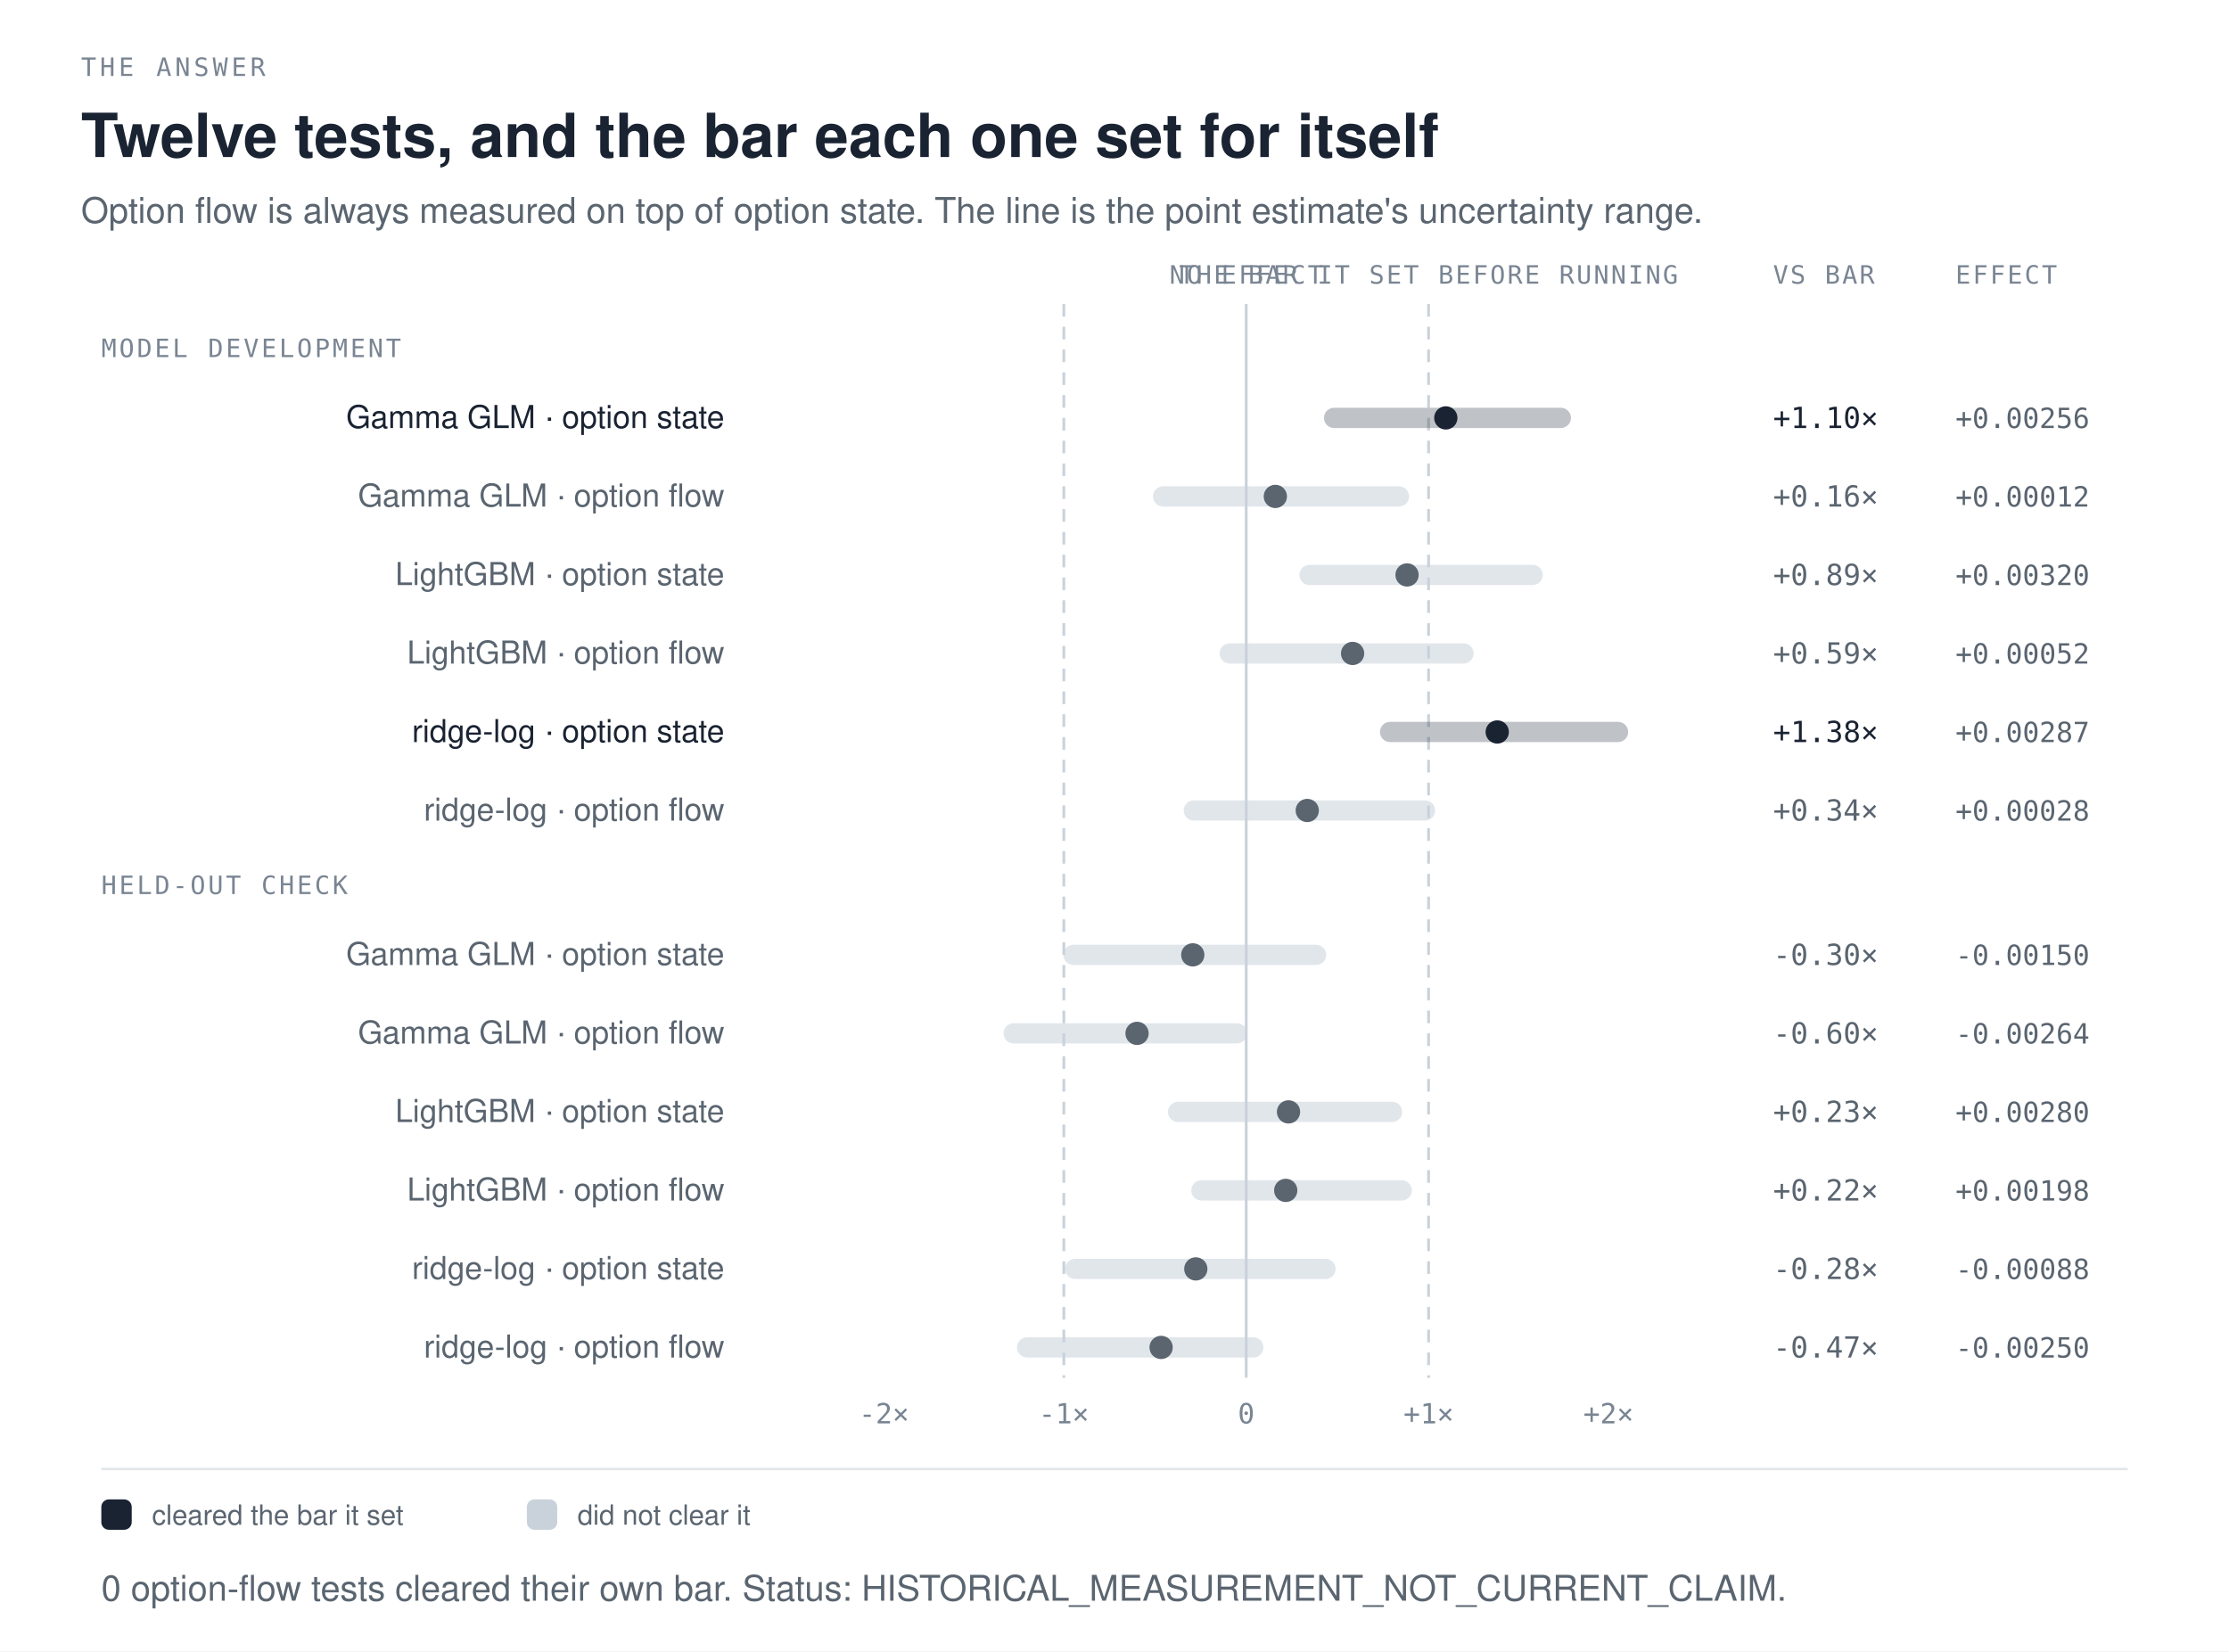
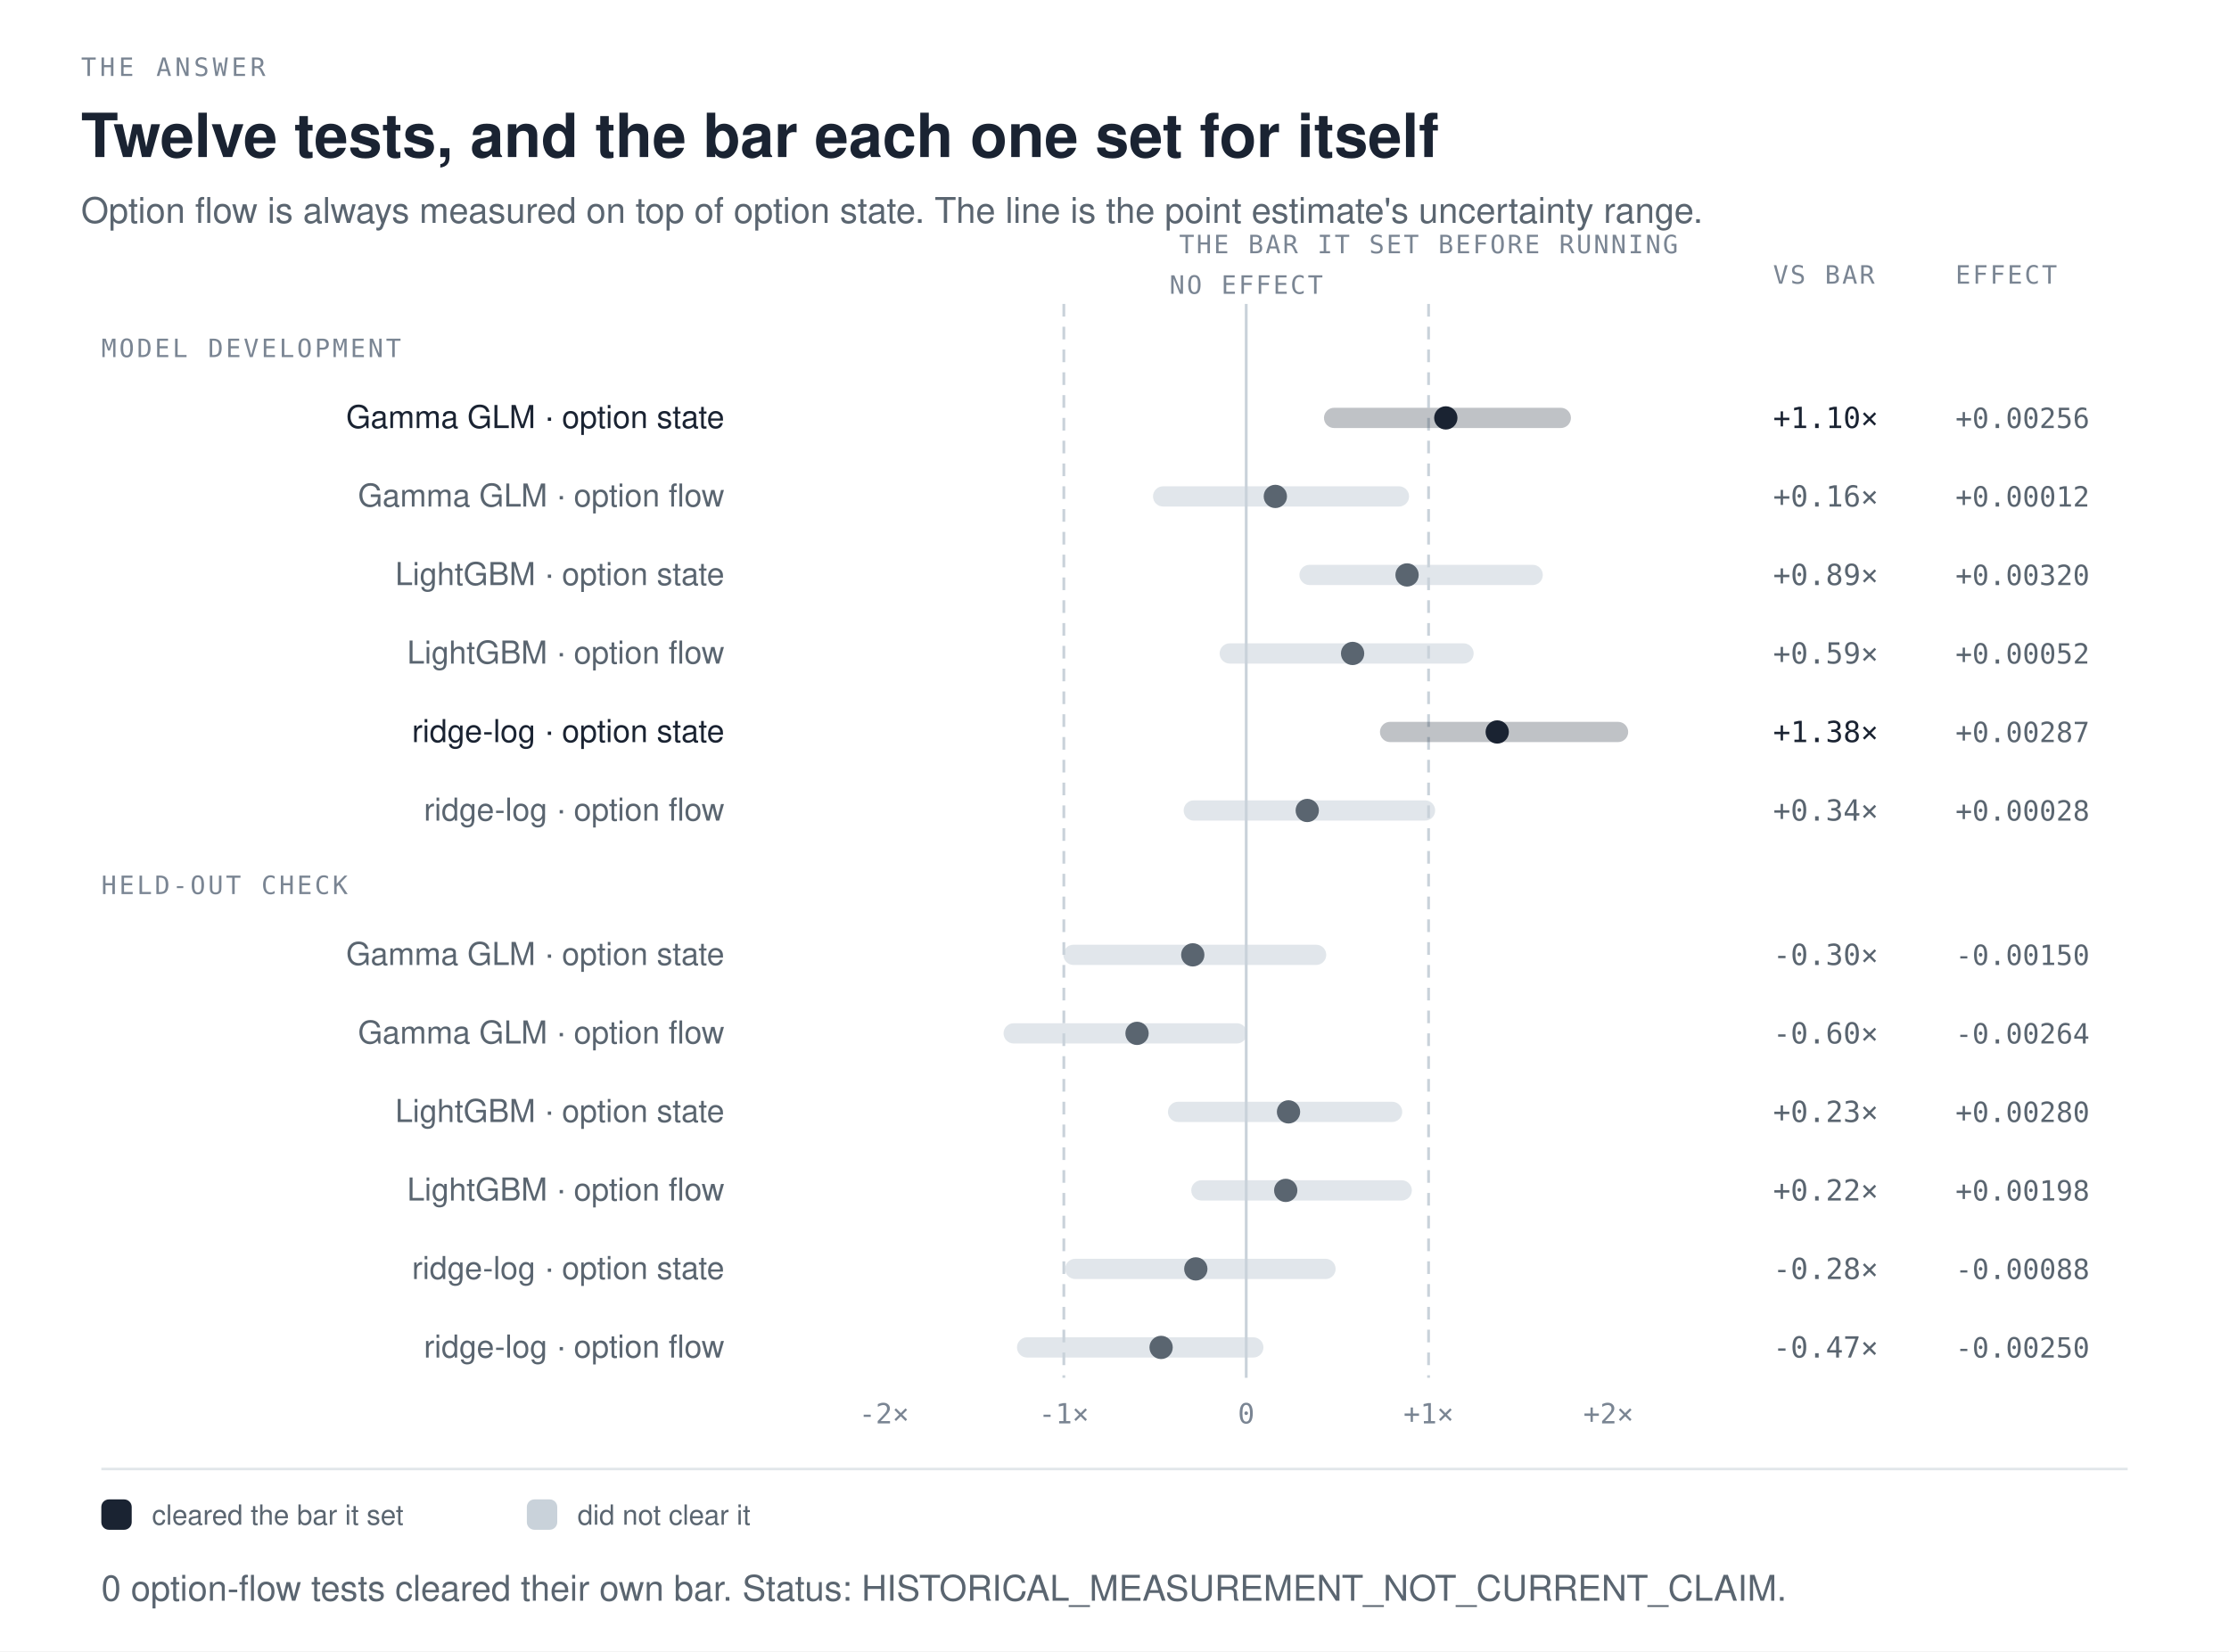
<svg xmlns="http://www.w3.org/2000/svg" width="880" height="652" viewBox="0 0 880 652" role="img" aria-labelledby="evidence-title evidence-desc">
  <defs>
    <marker id="head" markerWidth="8" markerHeight="6" refX="7" refY="3" orient="auto">
      <polygon points="0 0, 8 3, 0 6" fill="#5a6570" />
    </marker>
    <marker id="head-accent" markerWidth="8" markerHeight="6" refX="7" refY="3" orient="auto">
      <polygon points="0 0, 8 3, 0 6" fill="#e8a33d" />
    </marker>
    <marker id="head-link" markerWidth="8" markerHeight="6" refX="7" refY="3" orient="auto">
      <polygon points="0 0, 8 3, 0 6" fill="#123c69" />
    </marker>
  </defs>
  <rect width="100%" height="100%" fill="#ffffff" />
  <line x1="420" y1="120" x2="420" y2="544" stroke="#c9d2da" stroke-width="1.1" stroke-dasharray="5,4" />
  <line x1="564" y1="120" x2="564" y2="544" stroke="#c9d2da" stroke-width="1.1" stroke-dasharray="5,4" />
  <line x1="492" y1="120" x2="492" y2="544" stroke="#c9d2da" stroke-width="1.1" />
-   <text x="564" y="112" fill="#7a8593" font-family="'Cascadia Mono','SF Mono',Consolas,monospace" font-size="10" text-anchor="middle" letter-spacing="0.08em">THE BAR IT SET BEFORE RUNNING</text>
-   <text x="492" y="112" fill="#7a8593" font-family="'Cascadia Mono','SF Mono',Consolas,monospace" font-size="10" text-anchor="middle" letter-spacing="0.08em">NO EFFECT</text>
+   <text x="564" y="100" fill="#7a8593" font-family="'Cascadia Mono','SF Mono',Consolas,monospace" font-size="10" text-anchor="middle" letter-spacing="0.08em">THE BAR IT SET BEFORE RUNNING</text>
+   <text x="492" y="116" fill="#7a8593" font-family="'Cascadia Mono','SF Mono',Consolas,monospace" font-size="10" text-anchor="middle" letter-spacing="0.08em">NO EFFECT</text>
  <rect x="522.7" y="161" width="97.5" height="8" rx="4" fill="#1a2332" opacity="0.28" />
  <rect x="455.2" y="192" width="101.1" height="8" rx="4" fill="#c9d2da" opacity="0.55" />
  <rect x="513.0" y="223" width="96.1" height="8" rx="4" fill="#c9d2da" opacity="0.55" />
  <rect x="481.5" y="254" width="100.3" height="8" rx="4" fill="#c9d2da" opacity="0.55" />
  <rect x="544.8" y="285" width="98.0" height="8" rx="4" fill="#1a2332" opacity="0.28" />
  <rect x="467.3" y="316" width="99.3" height="8" rx="4" fill="#c9d2da" opacity="0.55" />
  <rect x="419.8" y="373" width="103.8" height="8" rx="4" fill="#c9d2da" opacity="0.55" />
  <rect x="396.2" y="404" width="96.1" height="8" rx="4" fill="#c9d2da" opacity="0.55" />
  <rect x="461.1" y="435" width="92.5" height="8" rx="4" fill="#c9d2da" opacity="0.55" />
  <rect x="470.3" y="466" width="87.1" height="8" rx="4" fill="#c9d2da" opacity="0.55" />
  <rect x="420.5" y="497" width="106.8" height="8" rx="4" fill="#c9d2da" opacity="0.55" />
  <rect x="401.5" y="528" width="97.3" height="8" rx="4" fill="#c9d2da" opacity="0.55" />
  <text x="32" y="30" fill="#7a8593" font-family="'Cascadia Mono','SF Mono',Consolas,monospace" font-size="10" letter-spacing="0.14em">THE ANSWER</text>
  <text x="32" y="62" fill="#1a2332" font-family="'Segoe UI',Helvetica,Arial,sans-serif" font-size="24" font-weight="600">Twelve tests, and the bar each one set for itself</text>
  <text x="32" y="88" fill="#5a6570" font-family="'Segoe UI',Helvetica,Arial,sans-serif" font-size="14">Option flow is always measured on top of option state. The line is the point estimate's uncertainty range.</text>
  <text x="40" y="141" fill="#7a8593" font-family="'Cascadia Mono','SF Mono',Consolas,monospace" font-size="10" letter-spacing="0.1em">MODEL DEVELOPMENT</text>
  <text x="286" y="169" fill="#1a2332" font-family="'Segoe UI',Helvetica,Arial,sans-serif" font-size="12.5" text-anchor="end">Gamma GLM · option state</text>
  <circle cx="570.8" cy="165" r="4.6" fill="#1a2332" />
  <text x="700" y="169" fill="#1a2332" font-family="'Cascadia Mono','SF Mono',Consolas,monospace" font-size="11.5">+1.10×</text>
  <text x="772" y="169" fill="#5a6570" font-family="'Cascadia Mono','SF Mono',Consolas,monospace" font-size="11">+0.00256</text>
  <text x="286" y="200" fill="#5a6570" font-family="'Segoe UI',Helvetica,Arial,sans-serif" font-size="12.5" text-anchor="end">Gamma GLM · option flow</text>
  <circle cx="503.5" cy="196" r="4.6" fill="#5a6570" />
  <text x="700" y="200" fill="#5a6570" font-family="'Cascadia Mono','SF Mono',Consolas,monospace" font-size="11.5">+0.16×</text>
  <text x="772" y="200" fill="#5a6570" font-family="'Cascadia Mono','SF Mono',Consolas,monospace" font-size="11">+0.00012</text>
  <text x="286" y="231" fill="#5a6570" font-family="'Segoe UI',Helvetica,Arial,sans-serif" font-size="12.5" text-anchor="end">LightGBM · option state</text>
  <circle cx="555.5" cy="227" r="4.6" fill="#5a6570" />
  <text x="700" y="231" fill="#5a6570" font-family="'Cascadia Mono','SF Mono',Consolas,monospace" font-size="11.5">+0.89×</text>
  <text x="772" y="231" fill="#5a6570" font-family="'Cascadia Mono','SF Mono',Consolas,monospace" font-size="11">+0.00320</text>
  <text x="286" y="262" fill="#5a6570" font-family="'Segoe UI',Helvetica,Arial,sans-serif" font-size="12.5" text-anchor="end">LightGBM · option flow</text>
  <circle cx="534.0" cy="258" r="4.6" fill="#5a6570" />
  <text x="700" y="262" fill="#5a6570" font-family="'Cascadia Mono','SF Mono',Consolas,monospace" font-size="11.5">+0.59×</text>
  <text x="772" y="262" fill="#5a6570" font-family="'Cascadia Mono','SF Mono',Consolas,monospace" font-size="11">+0.00052</text>
  <text x="286" y="293" fill="#1a2332" font-family="'Segoe UI',Helvetica,Arial,sans-serif" font-size="12.5" text-anchor="end">ridge-log · option state</text>
  <circle cx="591.1" cy="289" r="4.6" fill="#1a2332" />
  <text x="700" y="293" fill="#1a2332" font-family="'Cascadia Mono','SF Mono',Consolas,monospace" font-size="11.5">+1.38×</text>
  <text x="772" y="293" fill="#5a6570" font-family="'Cascadia Mono','SF Mono',Consolas,monospace" font-size="11">+0.00287</text>
  <text x="286" y="324" fill="#5a6570" font-family="'Segoe UI',Helvetica,Arial,sans-serif" font-size="12.5" text-anchor="end">ridge-log · option flow</text>
  <circle cx="516.1" cy="320" r="4.6" fill="#5a6570" />
  <text x="700" y="324" fill="#5a6570" font-family="'Cascadia Mono','SF Mono',Consolas,monospace" font-size="11.5">+0.34×</text>
  <text x="772" y="324" fill="#5a6570" font-family="'Cascadia Mono','SF Mono',Consolas,monospace" font-size="11">+0.00028</text>
  <text x="40" y="353" fill="#7a8593" font-family="'Cascadia Mono','SF Mono',Consolas,monospace" font-size="10" letter-spacing="0.1em">HELD-OUT CHECK</text>
  <text x="286" y="381" fill="#5a6570" font-family="'Segoe UI',Helvetica,Arial,sans-serif" font-size="12.5" text-anchor="end">Gamma GLM · option state</text>
  <circle cx="470.9" cy="377" r="4.6" fill="#5a6570" />
  <text x="700" y="381" fill="#5a6570" font-family="'Cascadia Mono','SF Mono',Consolas,monospace" font-size="11.5">-0.30×</text>
  <text x="772" y="381" fill="#5a6570" font-family="'Cascadia Mono','SF Mono',Consolas,monospace" font-size="11">-0.00150</text>
  <text x="286" y="412" fill="#5a6570" font-family="'Segoe UI',Helvetica,Arial,sans-serif" font-size="12.5" text-anchor="end">Gamma GLM · option flow</text>
  <circle cx="448.9" cy="408" r="4.6" fill="#5a6570" />
  <text x="700" y="412" fill="#5a6570" font-family="'Cascadia Mono','SF Mono',Consolas,monospace" font-size="11.5">-0.60×</text>
  <text x="772" y="412" fill="#5a6570" font-family="'Cascadia Mono','SF Mono',Consolas,monospace" font-size="11">-0.00264</text>
  <text x="286" y="443" fill="#5a6570" font-family="'Segoe UI',Helvetica,Arial,sans-serif" font-size="12.5" text-anchor="end">LightGBM · option state</text>
  <circle cx="508.7" cy="439" r="4.6" fill="#5a6570" />
  <text x="700" y="443" fill="#5a6570" font-family="'Cascadia Mono','SF Mono',Consolas,monospace" font-size="11.5">+0.23×</text>
  <text x="772" y="443" fill="#5a6570" font-family="'Cascadia Mono','SF Mono',Consolas,monospace" font-size="11">+0.00280</text>
  <text x="286" y="474" fill="#5a6570" font-family="'Segoe UI',Helvetica,Arial,sans-serif" font-size="12.5" text-anchor="end">LightGBM · option flow</text>
  <circle cx="507.6" cy="470" r="4.6" fill="#5a6570" />
  <text x="700" y="474" fill="#5a6570" font-family="'Cascadia Mono','SF Mono',Consolas,monospace" font-size="11.5">+0.22×</text>
  <text x="772" y="474" fill="#5a6570" font-family="'Cascadia Mono','SF Mono',Consolas,monospace" font-size="11">+0.00198</text>
  <text x="286" y="505" fill="#5a6570" font-family="'Segoe UI',Helvetica,Arial,sans-serif" font-size="12.5" text-anchor="end">ridge-log · option state</text>
  <circle cx="472.1" cy="501" r="4.6" fill="#5a6570" />
  <text x="700" y="505" fill="#5a6570" font-family="'Cascadia Mono','SF Mono',Consolas,monospace" font-size="11.5">-0.28×</text>
  <text x="772" y="505" fill="#5a6570" font-family="'Cascadia Mono','SF Mono',Consolas,monospace" font-size="11">-0.00088</text>
  <text x="286" y="536" fill="#5a6570" font-family="'Segoe UI',Helvetica,Arial,sans-serif" font-size="12.5" text-anchor="end">ridge-log · option flow</text>
  <circle cx="458.4" cy="532" r="4.6" fill="#5a6570" />
  <text x="700" y="536" fill="#5a6570" font-family="'Cascadia Mono','SF Mono',Consolas,monospace" font-size="11.5">-0.47×</text>
  <text x="772" y="536" fill="#5a6570" font-family="'Cascadia Mono','SF Mono',Consolas,monospace" font-size="11">-0.00250</text>
  <text x="349" y="562" fill="#7a8593" font-family="'Cascadia Mono','SF Mono',Consolas,monospace" font-size="11" text-anchor="middle">-2×</text>
  <text x="420" y="562" fill="#7a8593" font-family="'Cascadia Mono','SF Mono',Consolas,monospace" font-size="11" text-anchor="middle">-1×</text>
  <text x="492" y="562" fill="#7a8593" font-family="'Cascadia Mono','SF Mono',Consolas,monospace" font-size="11" text-anchor="middle">0</text>
  <text x="564" y="562" fill="#7a8593" font-family="'Cascadia Mono','SF Mono',Consolas,monospace" font-size="11" text-anchor="middle">+1×</text>
  <text x="635" y="562" fill="#7a8593" font-family="'Cascadia Mono','SF Mono',Consolas,monospace" font-size="11" text-anchor="middle">+2×</text>
  <text x="700" y="112" fill="#7a8593" font-family="'Cascadia Mono','SF Mono',Consolas,monospace" font-size="10" letter-spacing="0.08em">VS BAR</text>
  <text x="772" y="112" fill="#7a8593" font-family="'Cascadia Mono','SF Mono',Consolas,monospace" font-size="10" letter-spacing="0.08em">EFFECT</text>
  <line x1="40" y1="580" x2="840" y2="580" stroke="#e1e6ea" stroke-width="1" />
  <rect x="40" y="592" width="12" height="12" rx="3" fill="#1a2332" stroke="none" />
  <text x="60" y="602" fill="#5a6570" font-family="'Segoe UI',Helvetica,Arial,sans-serif" font-size="11">cleared the bar it set</text>
  <rect x="208" y="592" width="12" height="12" rx="3" fill="#c9d2da" stroke="none" />
  <text x="228" y="602" fill="#5a6570" font-family="'Segoe UI',Helvetica,Arial,sans-serif" font-size="11">did not clear it</text>
  <text x="40" y="632" fill="#5a6570" font-family="'Segoe UI',Helvetica,Arial,sans-serif" font-size="14">0 option-flow tests cleared their own bar. Status: HISTORICAL_MEASUREMENT_NOT_CURRENT_CLAIM.</text>
</svg>
